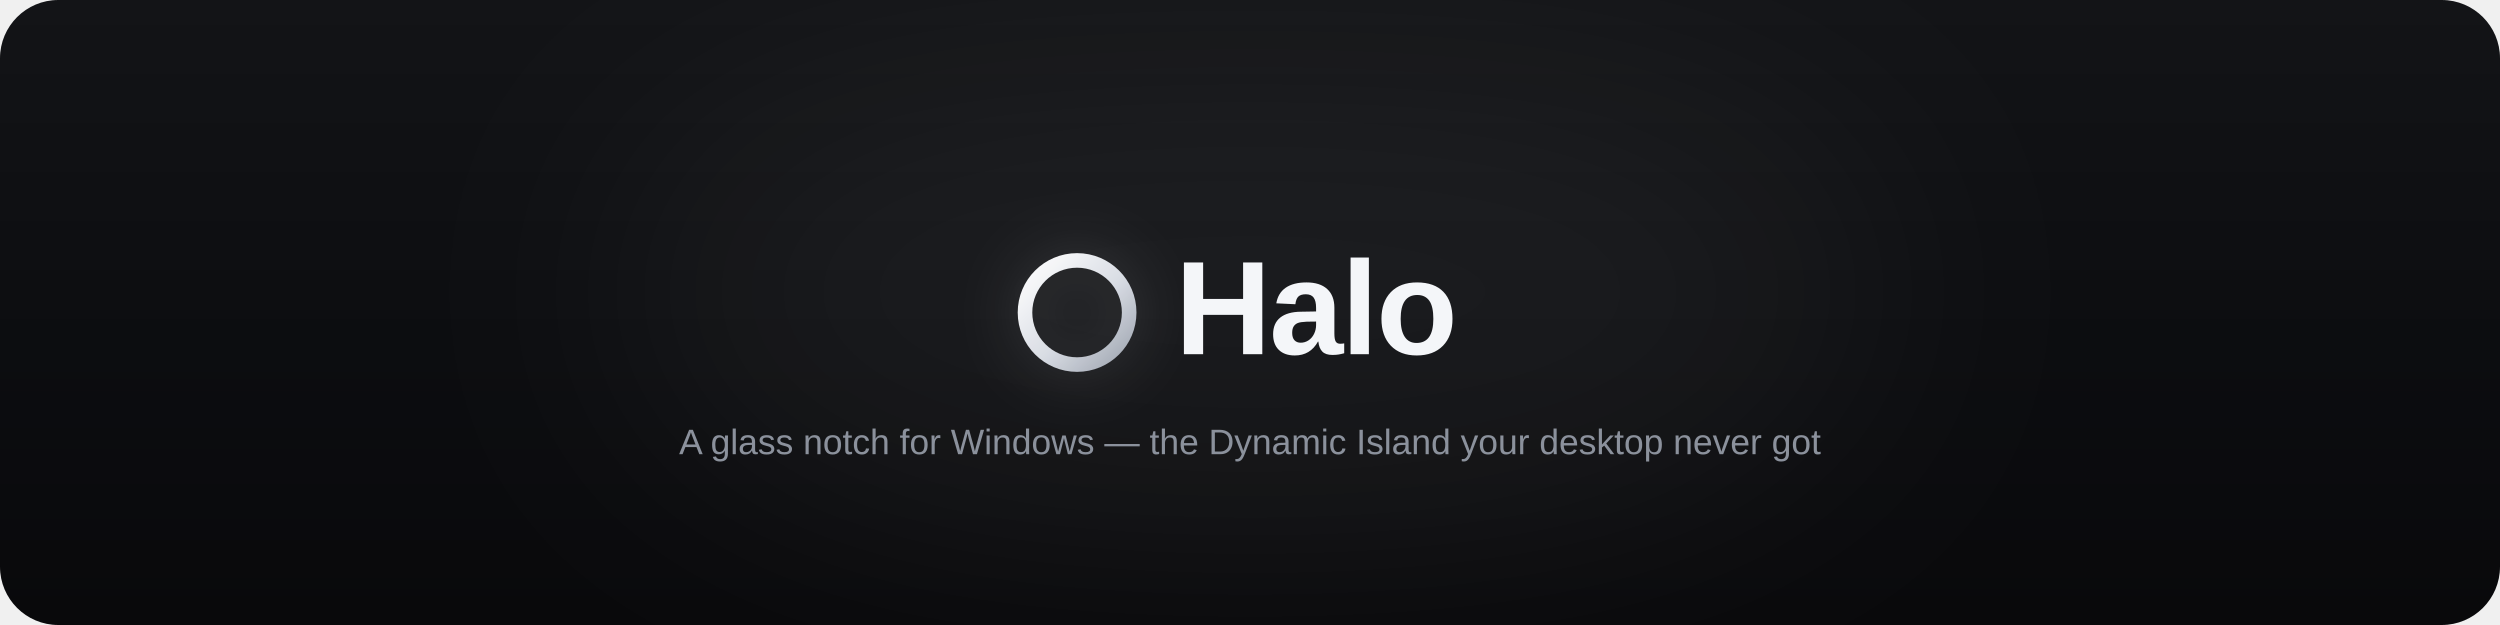
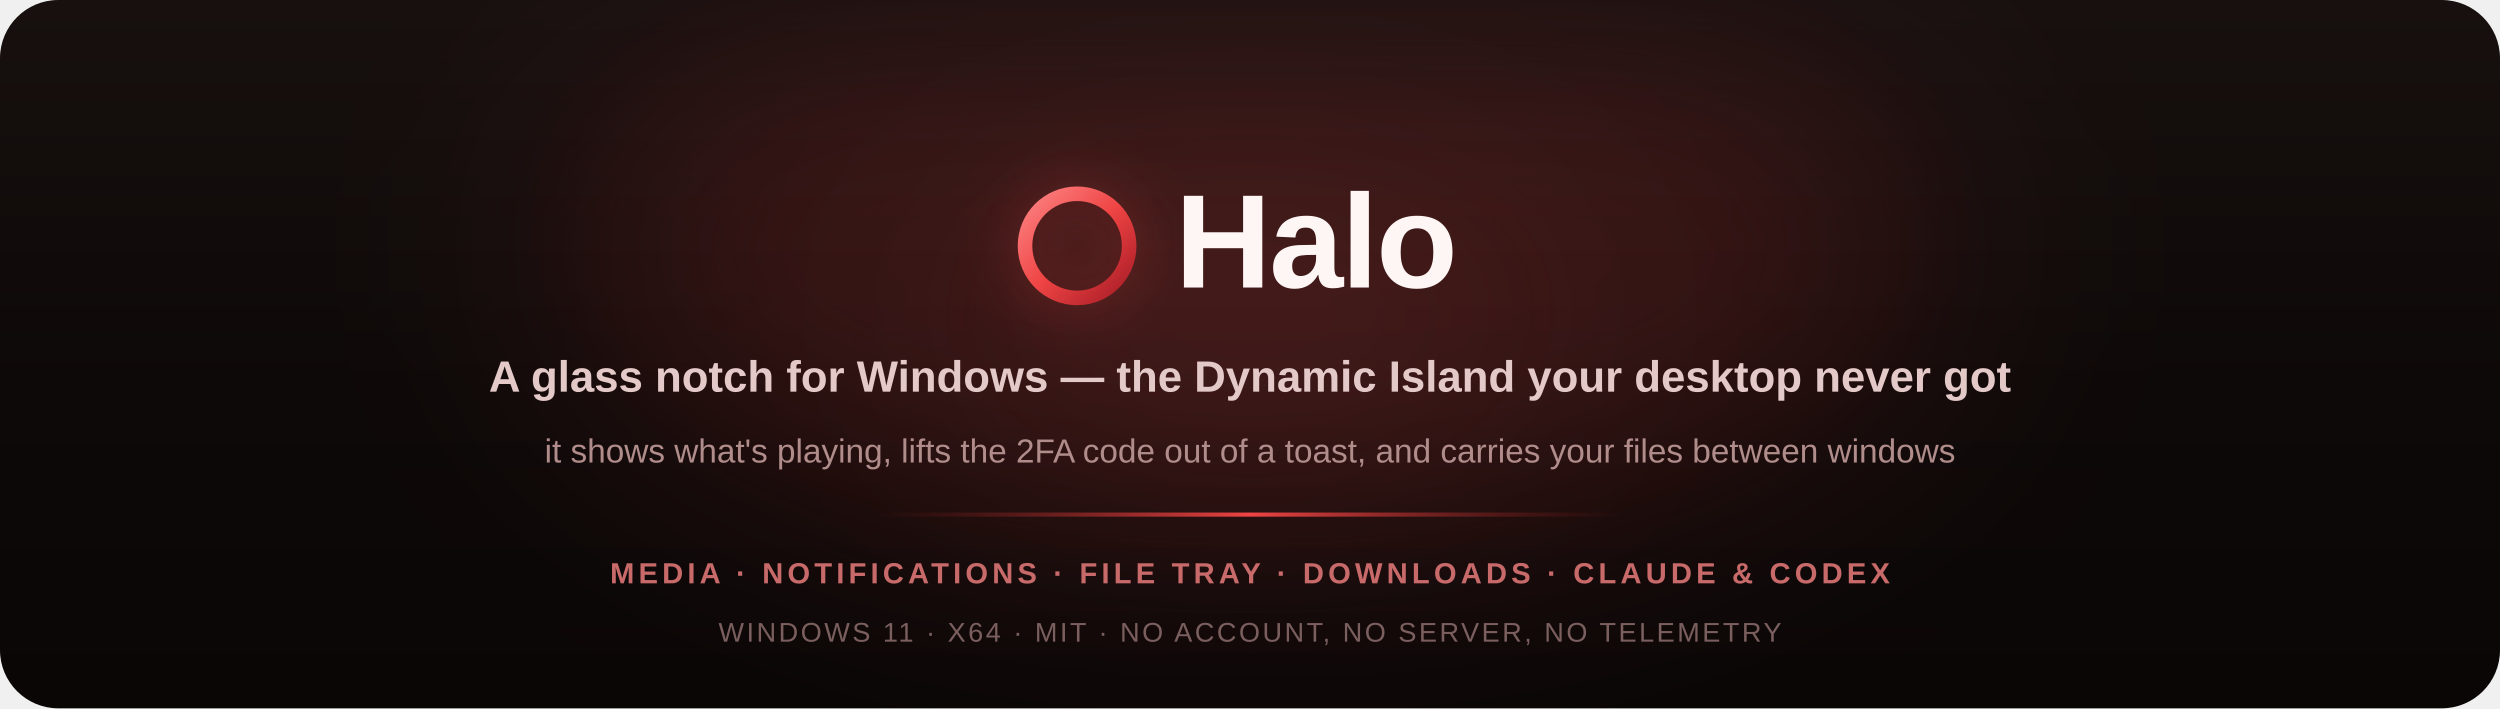
- <svg xmlns="http://www.w3.org/2000/svg" width="1200" height="300" viewBox="0 0 1200 300" font-family="'Segoe UI', system-ui, -apple-system, 'Helvetica Neue', Arial, sans-serif">
+ <svg xmlns="http://www.w3.org/2000/svg" width="1200" height="340" viewBox="0 0 1200 340" font-family="'Segoe UI', system-ui, -apple-system, 'Helvetica Neue', Arial, sans-serif">
  <defs>
    <linearGradient id="bg" x1="0" y1="0" x2="0" y2="1">
-       <stop offset="0" stop-color="#131417" />
-       <stop offset="0.55" stop-color="#0c0d10" />
-       <stop offset="1" stop-color="#09090b" />
+       <stop offset="0" stop-color="#17100f" />
+       <stop offset="0.55" stop-color="#0d0908" />
+       <stop offset="1" stop-color="#0a0606" />
    </linearGradient>
    <linearGradient id="ring" x1="0" y1="0" x2="1" y2="1">
-       <stop offset="0" stop-color="#ffffff" />
-       <stop offset="0.55" stop-color="#d6dae2" />
-       <stop offset="1" stop-color="#9aa1ad" />
+       <stop offset="0" stop-color="#ff8a8a" />
+       <stop offset="0.5" stop-color="#ef4444" />
+       <stop offset="1" stop-color="#a01722" />
+     </linearGradient>
+     <linearGradient id="rule" x1="0" y1="0" x2="1" y2="0">
+       <stop offset="0" stop-color="#7f1d1d" stop-opacity="0" />
+       <stop offset="0.5" stop-color="#ef4444" />
+       <stop offset="1" stop-color="#7f1d1d" stop-opacity="0" />
    </linearGradient>
    <filter id="wide" x="-70%" y="-70%" width="240%" height="240%">
-       <feGaussianBlur stdDeviation="60" />
+       <feGaussianBlur stdDeviation="58" />
    </filter>
    <filter id="near" x="-80%" y="-80%" width="260%" height="260%">
      <feGaussianBlur stdDeviation="13" />
    </filter>
    <clipPath id="card">
-       <rect width="1200" height="300" rx="28" />
+       <rect width="1200" height="340" rx="28" />
    </clipPath>
  </defs>
  <g clip-path="url(#card)">
-     <rect width="1200" height="300" fill="url(#bg)" />
-     <ellipse cx="600" cy="140" rx="300" ry="130" fill="#ffffff" opacity=".055" filter="url(#wide)" />
-     <circle cx="517" cy="150" r="25" fill="none" stroke="url(#ring)" stroke-width="7" />
-     <circle cx="517" cy="150" r="25" fill="none" stroke="#ffffff" stroke-width="10" opacity=".16" filter="url(#near)" />
-     <text x="564" y="170" fill="#f4f6f9" font-size="64" font-weight="800" letter-spacing="-1">Halo</text>
-     <text x="600" y="218" fill="#8b919c" font-size="17" text-anchor="middle">A glass notch for Windows — the Dynamic Island your desktop never got</text>
+     <rect width="1200" height="340" fill="url(#bg)" />
+     <ellipse cx="600" cy="120" rx="330" ry="140" fill="#ef4444" opacity=".17" filter="url(#wide)" />
+     <ellipse cx="600" cy="150" rx="150" ry="60" fill="#f87171" opacity=".10" filter="url(#wide)" />
+     <circle cx="517" cy="118" r="25" fill="none" stroke="url(#ring)" stroke-width="7" />
+     <circle cx="517" cy="118" r="25" fill="none" stroke="#ef4444" stroke-width="11" opacity=".30" filter="url(#near)" />
+     <text x="564" y="138" fill="#fdf6f5" font-size="64" font-weight="800" letter-spacing="-1">Halo</text>
+     <text x="600" y="188" fill="#e3c9c7" font-size="21" font-weight="600" text-anchor="middle">A glass notch for Windows — the Dynamic Island your desktop never got</text>
+     <text x="600" y="222" fill="#b08d8b" font-size="16" text-anchor="middle">it shows what's playing, lifts the 2FA code out of a toast, and carries your files between windows</text>
+     <rect x="420" y="246" width="360" height="2" rx="1" fill="url(#rule)" />
+     <text x="600" y="280" fill="#c96a6a" font-size="14" font-weight="700" letter-spacing="2" text-anchor="middle">MEDIA · NOTIFICATIONS · FILE TRAY · DOWNLOADS · CLAUDE &amp; CODEX</text>
+     <text x="600" y="308" fill="#7a5f5e" font-size="13" letter-spacing="1.2" text-anchor="middle">WINDOWS 11 · X64 · MIT · NO ACCOUNT, NO SERVER, NO TELEMETRY</text>
  </g>
</svg>
